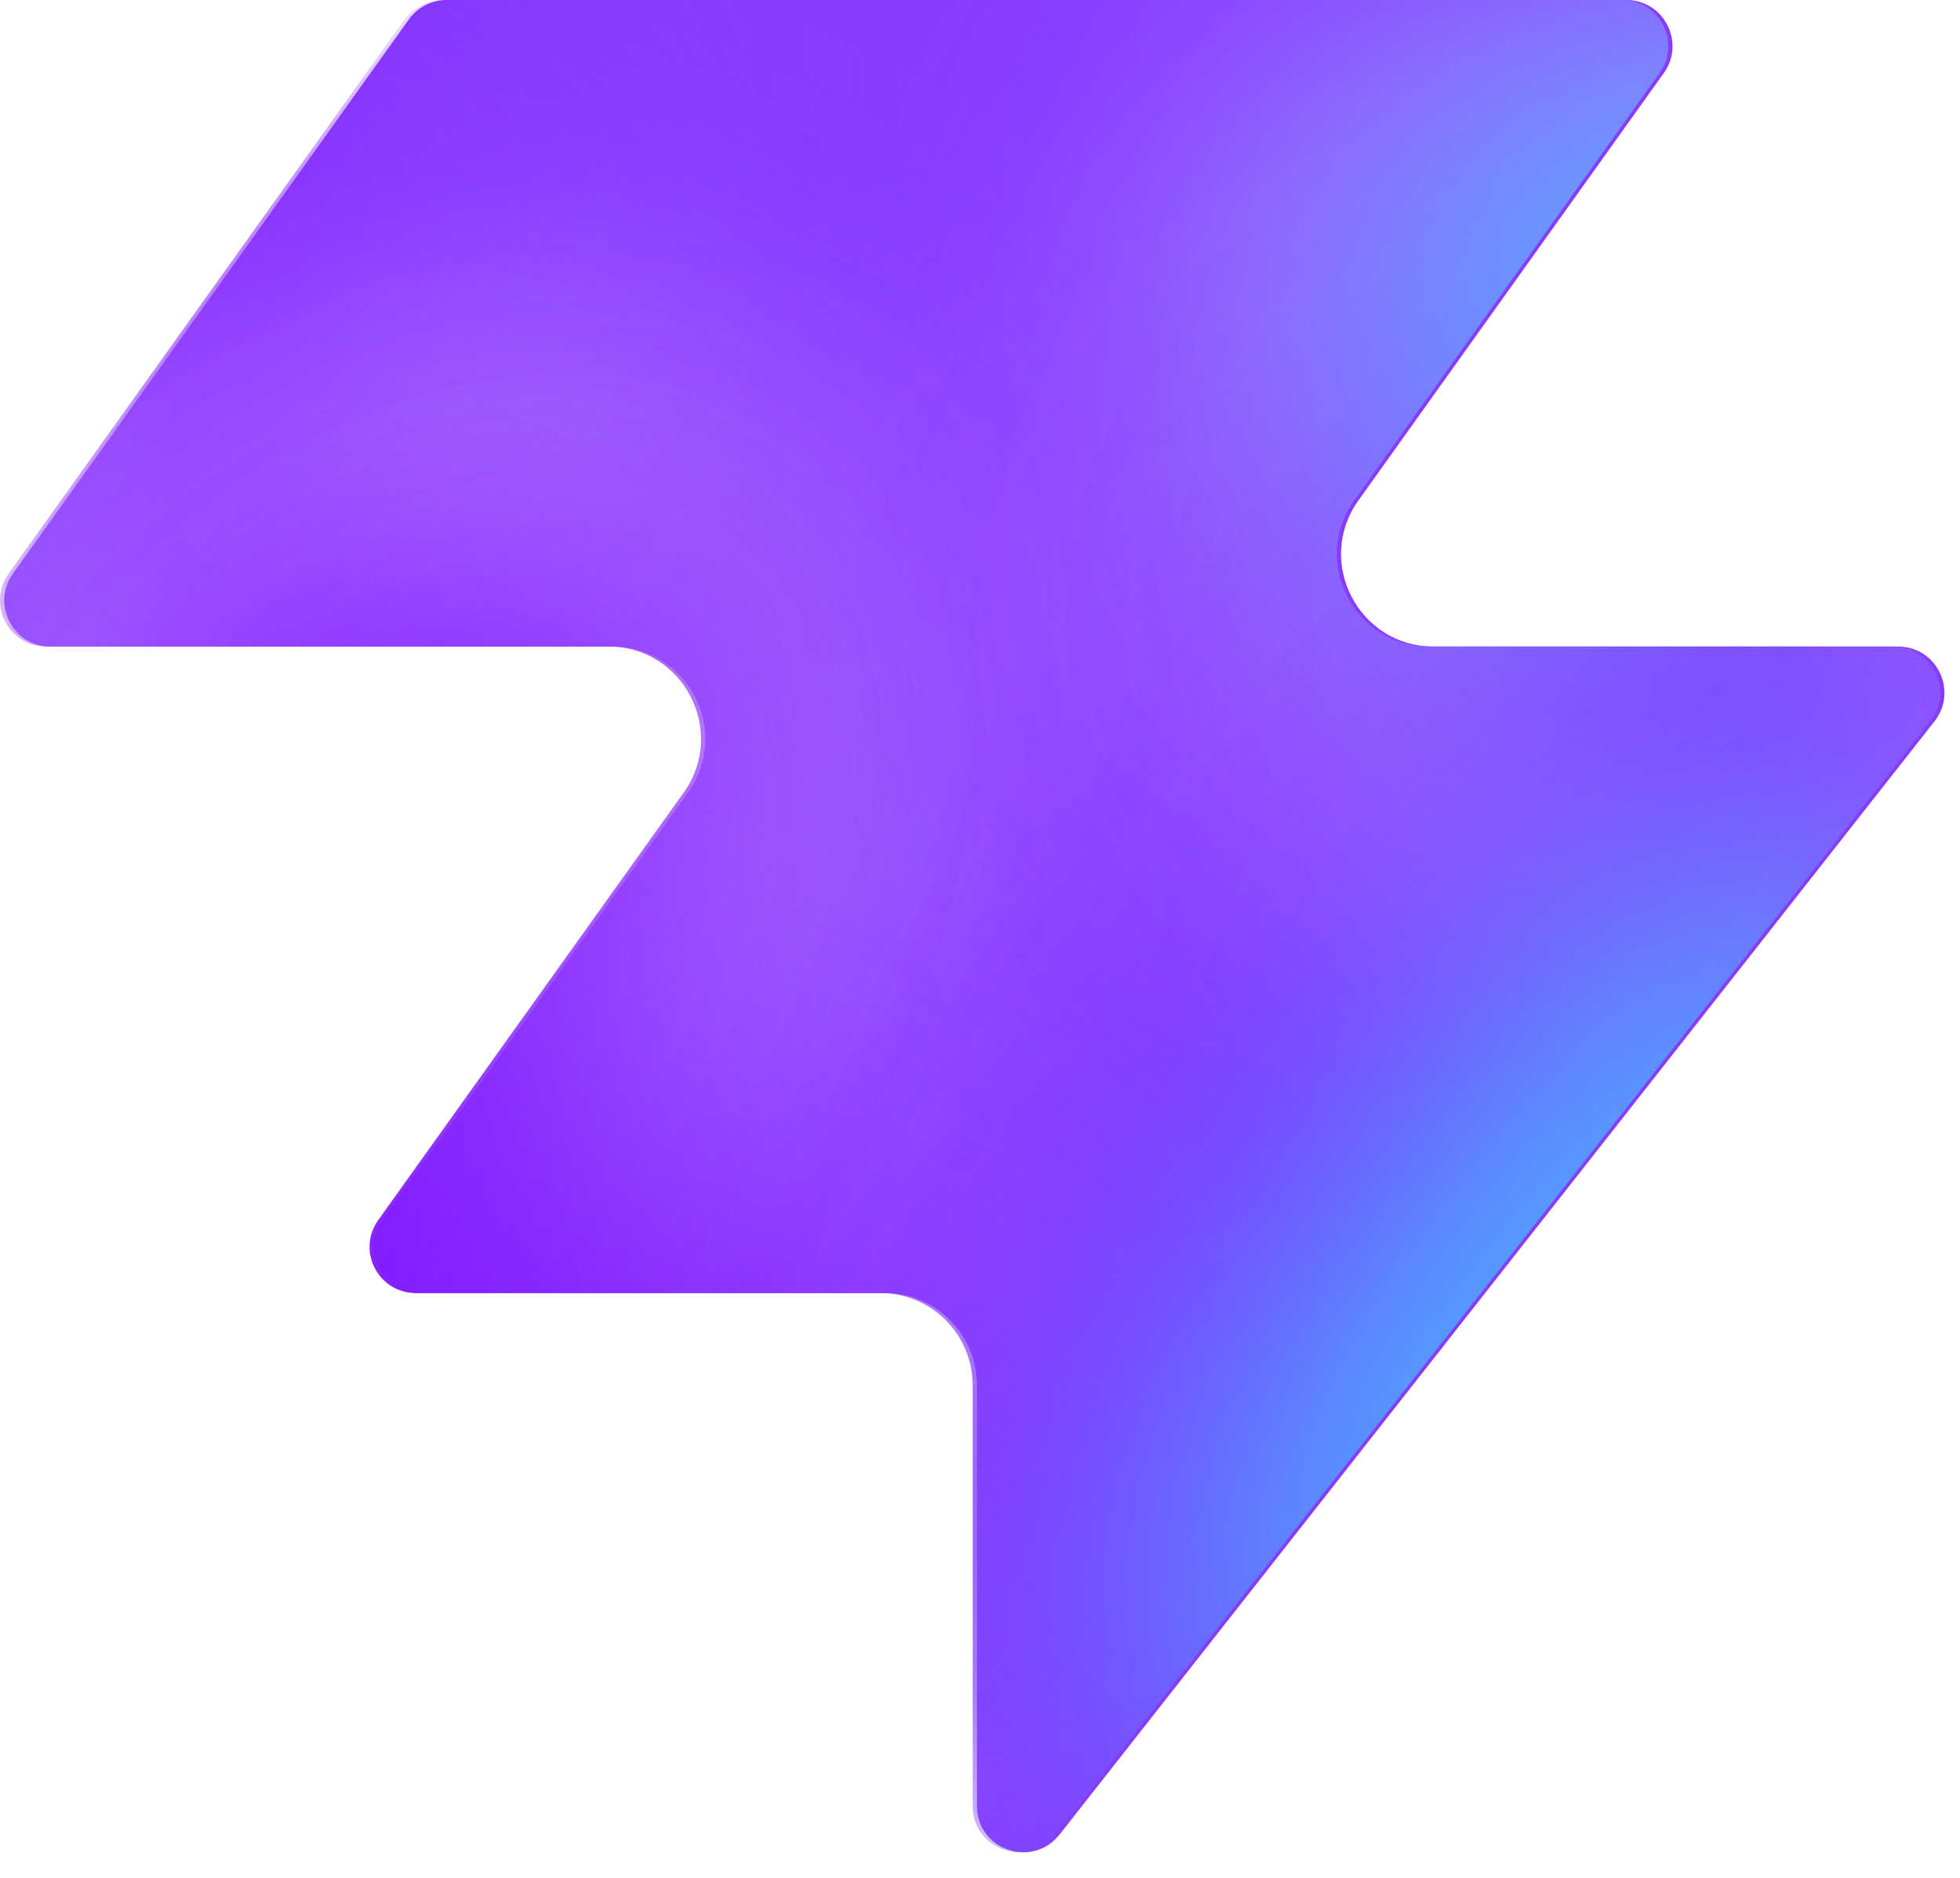
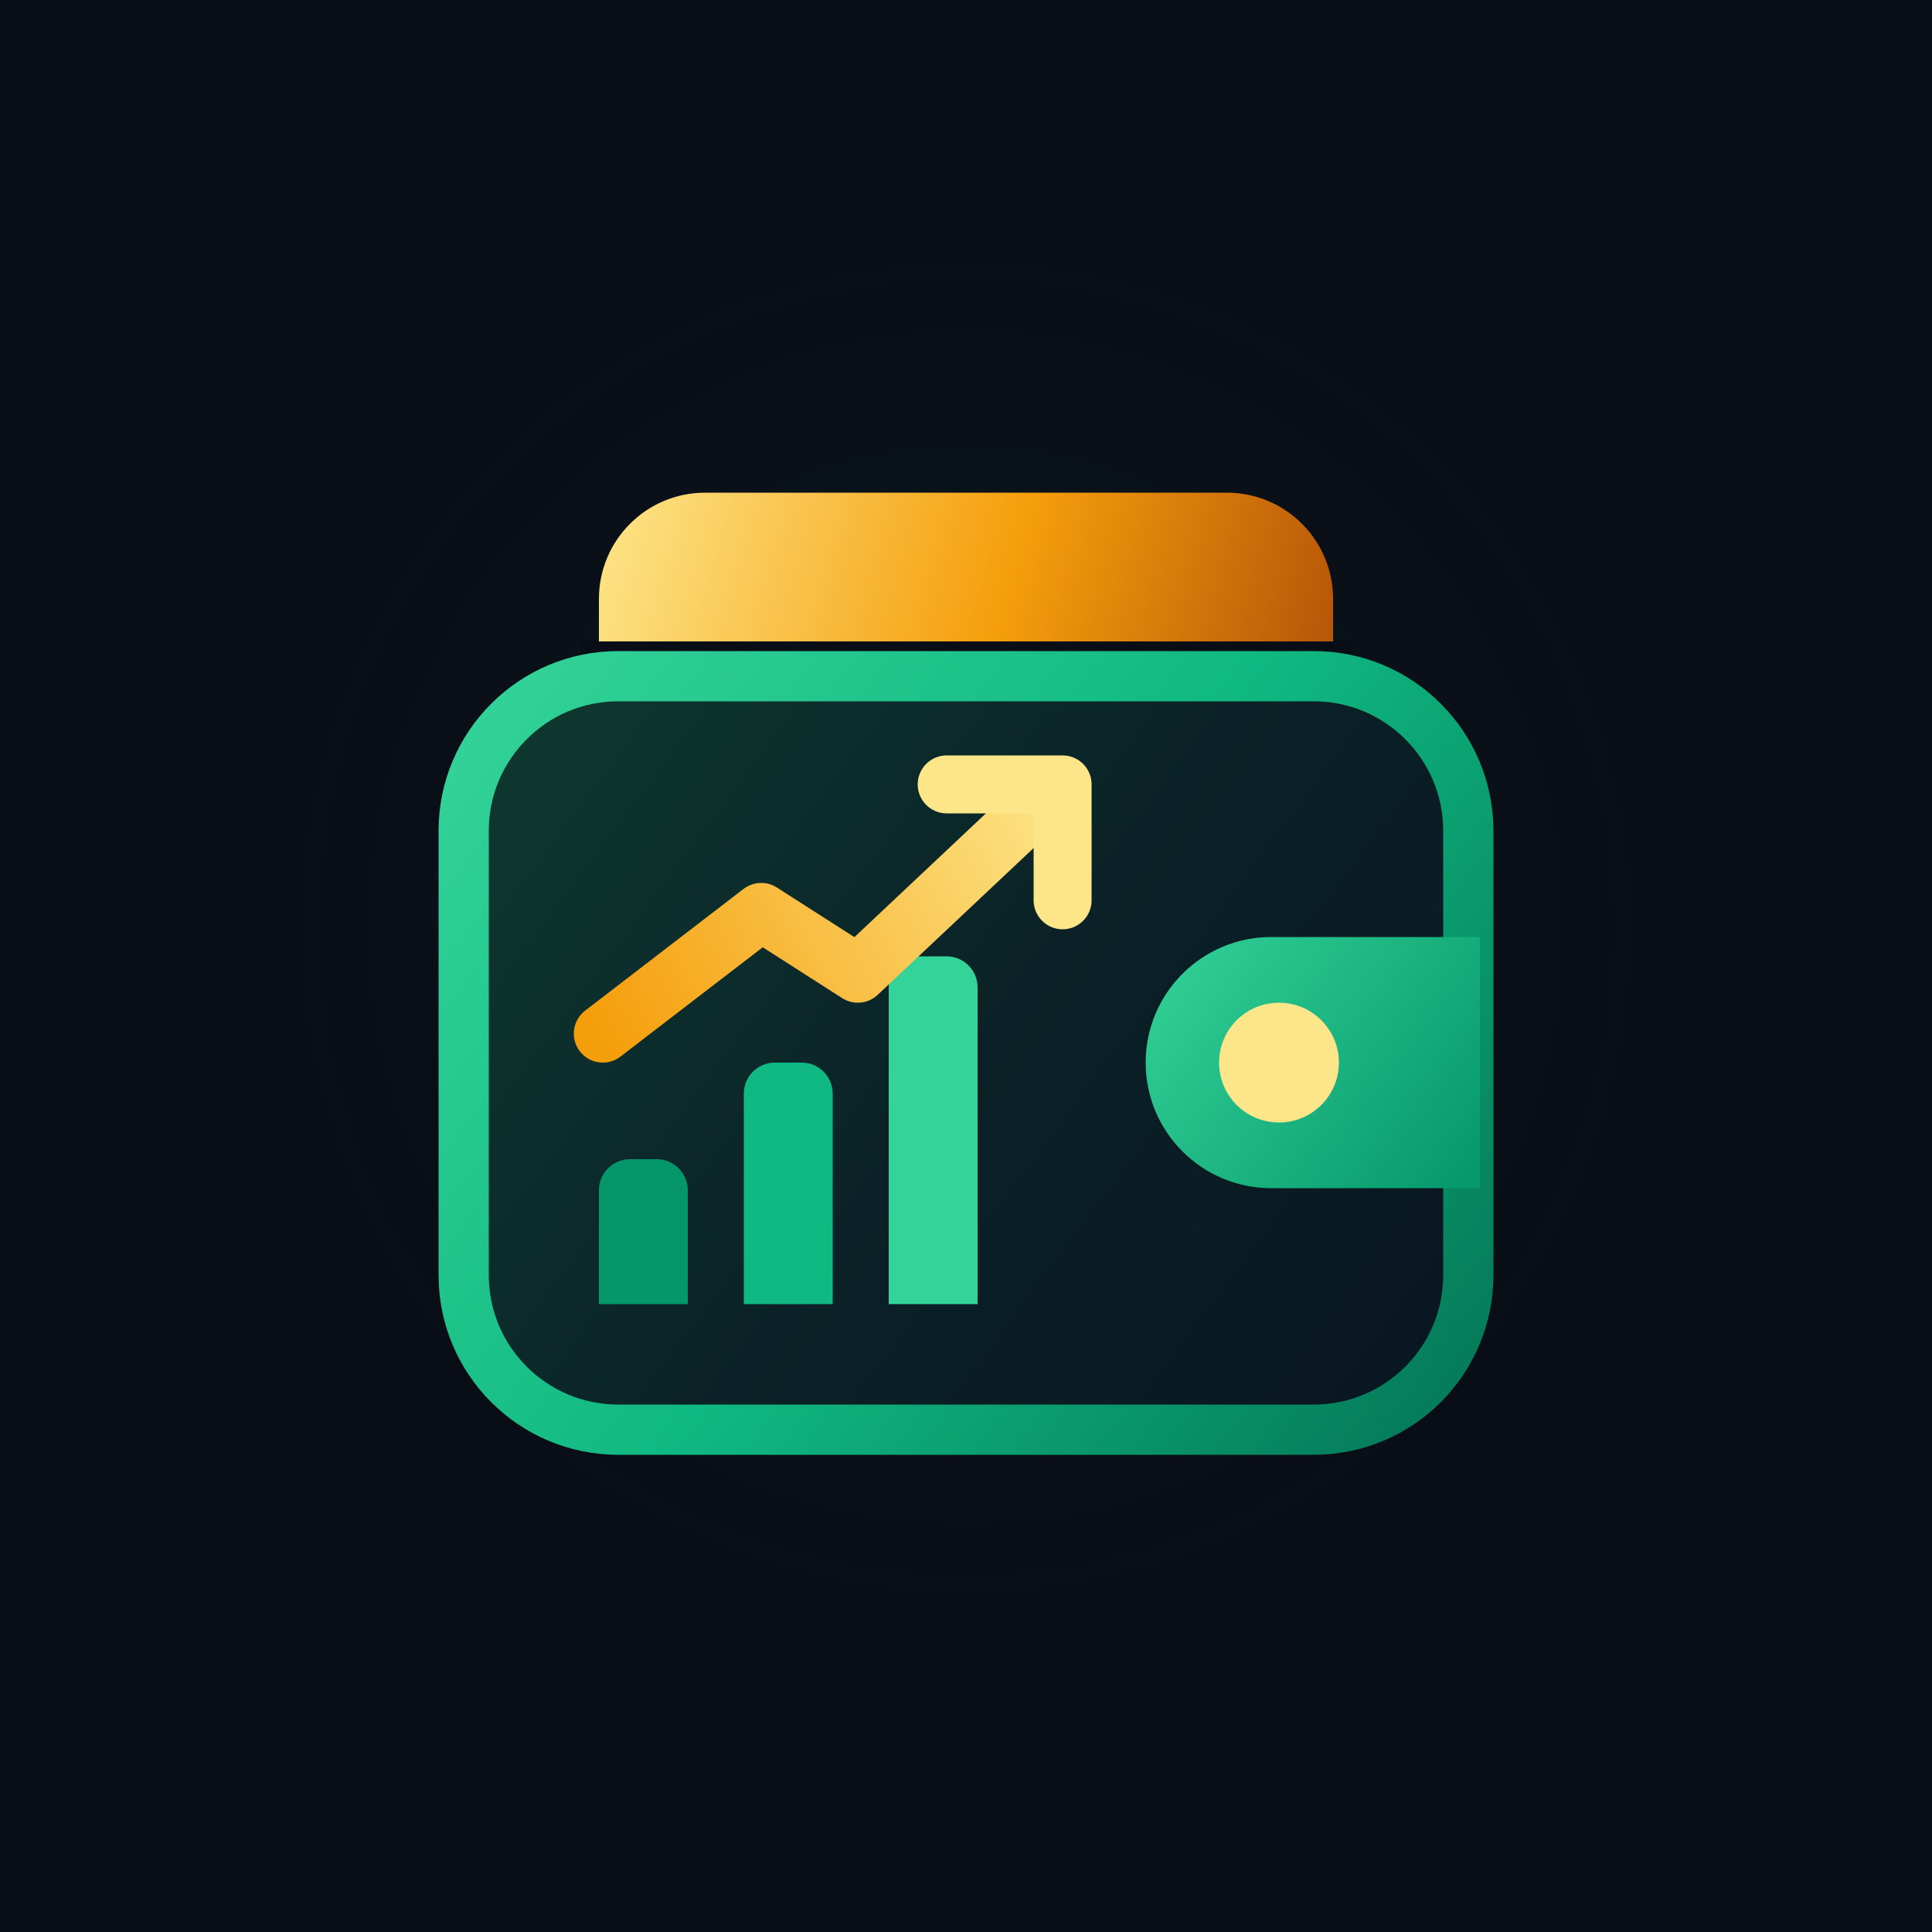
- <svg xmlns="http://www.w3.org/2000/svg" width="48" height="46" fill="none" viewBox="0 0 48 46">
-   <path fill="#863bff" d="M25.946 44.938c-.664.845-2.021.375-2.021-.698V33.937a2.26 2.26 0 0 0-2.262-2.262H10.287c-.92 0-1.456-1.04-.92-1.788l7.48-10.471c1.07-1.497 0-3.578-1.842-3.578H1.237c-.92 0-1.456-1.04-.92-1.788L10.013.474c.214-.297.556-.474.92-.474h28.894c.92 0 1.456 1.04.92 1.788l-7.48 10.471c-1.07 1.498 0 3.579 1.842 3.579h11.377c.943 0 1.473 1.088.89 1.83L25.947 44.94z" style="fill:#863bff;fill:color(display-p3 .525 .23 1);fill-opacity:1" />
-   <mask id="a" width="48" height="46" x="0" y="0" maskUnits="userSpaceOnUse" style="mask-type:alpha">
-     <path fill="#000" d="M25.842 44.938c-.664.844-2.021.375-2.021-.698V33.937a2.26 2.26 0 0 0-2.262-2.262H10.183c-.92 0-1.456-1.04-.92-1.788l7.48-10.471c1.07-1.498 0-3.579-1.842-3.579H1.133c-.92 0-1.456-1.04-.92-1.787L9.91.473c.214-.297.556-.474.92-.474h28.894c.92 0 1.456 1.04.92 1.788l-7.48 10.471c-1.07 1.498 0 3.578 1.842 3.578h11.377c.943 0 1.473 1.088.89 1.832L25.843 44.94z" style="fill:#000;fill-opacity:1" />
-   </mask>
-   <g mask="url(#a)">
-     <g filter="url(#b)">
-       <ellipse cx="5.508" cy="14.704" fill="#ede6ff" rx="5.508" ry="14.704" style="fill:#ede6ff;fill:color(display-p3 .927 .903 1);fill-opacity:1" transform="matrix(.00324 1 1 -.00324 -4.47 31.516)" />
-     </g>
-     <g filter="url(#c)">
-       <ellipse cx="10.399" cy="29.851" fill="#ede6ff" rx="10.399" ry="29.851" style="fill:#ede6ff;fill:color(display-p3 .927 .903 1);fill-opacity:1" transform="matrix(.00324 1 1 -.00324 -39.328 7.883)" />
-     </g>
-     <g filter="url(#d)">
-       <ellipse cx="5.508" cy="30.487" fill="#7e14ff" rx="5.508" ry="30.487" style="fill:#7e14ff;fill:color(display-p3 .492 .077 1);fill-opacity:1" transform="rotate(89.814 -25.913 -14.639)scale(1 -1)" />
-     </g>
-     <g filter="url(#e)">
-       <ellipse cx="5.508" cy="30.599" fill="#7e14ff" rx="5.508" ry="30.599" style="fill:#7e14ff;fill:color(display-p3 .492 .077 1);fill-opacity:1" transform="rotate(89.814 -32.644 -3.334)scale(1 -1)" />
-     </g>
-     <g filter="url(#f)">
-       <ellipse cx="5.508" cy="30.599" fill="#7e14ff" rx="5.508" ry="30.599" style="fill:#7e14ff;fill:color(display-p3 .492 .077 1);fill-opacity:1" transform="matrix(.00324 1 1 -.00324 -34.34 30.47)" />
-     </g>
-     <g filter="url(#g)">
-       <ellipse cx="14.072" cy="22.078" fill="#ede6ff" rx="14.072" ry="22.078" style="fill:#ede6ff;fill:color(display-p3 .927 .903 1);fill-opacity:1" transform="rotate(93.35 24.506 48.493)scale(-1 1)" />
-     </g>
-     <g filter="url(#h)">
-       <ellipse cx="3.47" cy="21.501" fill="#7e14ff" rx="3.47" ry="21.501" style="fill:#7e14ff;fill:color(display-p3 .492 .077 1);fill-opacity:1" transform="rotate(89.009 28.708 47.59)scale(-1 1)" />
-     </g>
-     <g filter="url(#i)">
-       <ellipse cx="3.47" cy="21.501" fill="#7e14ff" rx="3.47" ry="21.501" style="fill:#7e14ff;fill:color(display-p3 .492 .077 1);fill-opacity:1" transform="rotate(89.009 28.708 47.59)scale(-1 1)" />
-     </g>
-     <g filter="url(#j)">
-       <ellipse cx=".387" cy="8.972" fill="#7e14ff" rx="4.407" ry="29.108" style="fill:#7e14ff;fill:color(display-p3 .492 .077 1);fill-opacity:1" transform="rotate(39.51 .387 8.972)" />
-     </g>
-     <g filter="url(#k)">
-       <ellipse cx="47.523" cy="-6.092" fill="#7e14ff" rx="4.407" ry="29.108" style="fill:#7e14ff;fill:color(display-p3 .492 .077 1);fill-opacity:1" transform="rotate(37.892 47.523 -6.092)" />
-     </g>
-     <g filter="url(#l)">
-       <ellipse cx="41.412" cy="6.333" fill="#47bfff" rx="5.971" ry="9.665" style="fill:#47bfff;fill:color(display-p3 .28 .748 1);fill-opacity:1" transform="rotate(37.892 41.412 6.333)" />
-     </g>
-     <g filter="url(#m)">
-       <ellipse cx="-1.879" cy="38.332" fill="#7e14ff" rx="4.407" ry="29.108" style="fill:#7e14ff;fill:color(display-p3 .492 .077 1);fill-opacity:1" transform="rotate(37.892 -1.88 38.332)" />
-     </g>
-     <g filter="url(#n)">
-       <ellipse cx="-1.879" cy="38.332" fill="#7e14ff" rx="4.407" ry="29.108" style="fill:#7e14ff;fill:color(display-p3 .492 .077 1);fill-opacity:1" transform="rotate(37.892 -1.88 38.332)" />
-     </g>
-     <g filter="url(#o)">
-       <ellipse cx="35.651" cy="29.907" fill="#7e14ff" rx="4.407" ry="29.108" style="fill:#7e14ff;fill:color(display-p3 .492 .077 1);fill-opacity:1" transform="rotate(37.892 35.651 29.907)" />
-     </g>
-     <g filter="url(#p)">
-       <ellipse cx="38.418" cy="32.4" fill="#47bfff" rx="5.971" ry="15.297" style="fill:#47bfff;fill:color(display-p3 .28 .748 1);fill-opacity:1" transform="rotate(37.892 38.418 32.4)" />
-     </g>
-   </g>
+ <svg xmlns="http://www.w3.org/2000/svg" viewBox="0 0 100 100" fill="none">
  <defs>
-     <filter id="b" width="60.045" height="41.654" x="-19.77" y="16.149" color-interpolation-filters="sRGB" filterUnits="userSpaceOnUse">
-       <feFlood flood-opacity="0" result="BackgroundImageFix" />
-       <feBlend in="SourceGraphic" in2="BackgroundImageFix" result="shape" />
-       <feGaussianBlur result="effect1_foregroundBlur_2002_17158" stdDeviation="7.659" />
-     </filter>
-     <filter id="c" width="90.34" height="51.437" x="-54.613" y="-7.533" color-interpolation-filters="sRGB" filterUnits="userSpaceOnUse">
-       <feFlood flood-opacity="0" result="BackgroundImageFix" />
-       <feBlend in="SourceGraphic" in2="BackgroundImageFix" result="shape" />
-       <feGaussianBlur result="effect1_foregroundBlur_2002_17158" stdDeviation="7.659" />
-     </filter>
-     <filter id="d" width="79.355" height="29.4" x="-49.64" y="2.03" color-interpolation-filters="sRGB" filterUnits="userSpaceOnUse">
-       <feFlood flood-opacity="0" result="BackgroundImageFix" />
-       <feBlend in="SourceGraphic" in2="BackgroundImageFix" result="shape" />
-       <feGaussianBlur result="effect1_foregroundBlur_2002_17158" stdDeviation="4.596" />
-     </filter>
-     <filter id="e" width="79.579" height="29.4" x="-45.045" y="20.029" color-interpolation-filters="sRGB" filterUnits="userSpaceOnUse">
-       <feFlood flood-opacity="0" result="BackgroundImageFix" />
-       <feBlend in="SourceGraphic" in2="BackgroundImageFix" result="shape" />
-       <feGaussianBlur result="effect1_foregroundBlur_2002_17158" stdDeviation="4.596" />
-     </filter>
-     <filter id="f" width="79.579" height="29.4" x="-43.513" y="21.178" color-interpolation-filters="sRGB" filterUnits="userSpaceOnUse">
-       <feFlood flood-opacity="0" result="BackgroundImageFix" />
-       <feBlend in="SourceGraphic" in2="BackgroundImageFix" result="shape" />
-       <feGaussianBlur result="effect1_foregroundBlur_2002_17158" stdDeviation="4.596" />
-     </filter>
-     <filter id="g" width="74.749" height="58.852" x="15.756" y="-17.901" color-interpolation-filters="sRGB" filterUnits="userSpaceOnUse">
-       <feFlood flood-opacity="0" result="BackgroundImageFix" />
-       <feBlend in="SourceGraphic" in2="BackgroundImageFix" result="shape" />
-       <feGaussianBlur result="effect1_foregroundBlur_2002_17158" stdDeviation="7.659" />
-     </filter>
-     <filter id="h" width="61.377" height="25.362" x="23.548" y="2.284" color-interpolation-filters="sRGB" filterUnits="userSpaceOnUse">
-       <feFlood flood-opacity="0" result="BackgroundImageFix" />
-       <feBlend in="SourceGraphic" in2="BackgroundImageFix" result="shape" />
-       <feGaussianBlur result="effect1_foregroundBlur_2002_17158" stdDeviation="4.596" />
-     </filter>
-     <filter id="i" width="61.377" height="25.362" x="23.548" y="2.284" color-interpolation-filters="sRGB" filterUnits="userSpaceOnUse">
-       <feFlood flood-opacity="0" result="BackgroundImageFix" />
-       <feBlend in="SourceGraphic" in2="BackgroundImageFix" result="shape" />
-       <feGaussianBlur result="effect1_foregroundBlur_2002_17158" stdDeviation="4.596" />
-     </filter>
-     <filter id="j" width="56.045" height="63.649" x="-27.636" y="-22.853" color-interpolation-filters="sRGB" filterUnits="userSpaceOnUse">
-       <feFlood flood-opacity="0" result="BackgroundImageFix" />
-       <feBlend in="SourceGraphic" in2="BackgroundImageFix" result="shape" />
-       <feGaussianBlur result="effect1_foregroundBlur_2002_17158" stdDeviation="4.596" />
-     </filter>
-     <filter id="k" width="54.814" height="64.646" x="20.116" y="-38.415" color-interpolation-filters="sRGB" filterUnits="userSpaceOnUse">
-       <feFlood flood-opacity="0" result="BackgroundImageFix" />
-       <feBlend in="SourceGraphic" in2="BackgroundImageFix" result="shape" />
-       <feGaussianBlur result="effect1_foregroundBlur_2002_17158" stdDeviation="4.596" />
-     </filter>
-     <filter id="l" width="33.541" height="35.313" x="24.641" y="-11.323" color-interpolation-filters="sRGB" filterUnits="userSpaceOnUse">
-       <feFlood flood-opacity="0" result="BackgroundImageFix" />
-       <feBlend in="SourceGraphic" in2="BackgroundImageFix" result="shape" />
-       <feGaussianBlur result="effect1_foregroundBlur_2002_17158" stdDeviation="4.596" />
-     </filter>
-     <filter id="m" width="54.814" height="64.646" x="-29.286" y="6.009" color-interpolation-filters="sRGB" filterUnits="userSpaceOnUse">
-       <feFlood flood-opacity="0" result="BackgroundImageFix" />
-       <feBlend in="SourceGraphic" in2="BackgroundImageFix" result="shape" />
-       <feGaussianBlur result="effect1_foregroundBlur_2002_17158" stdDeviation="4.596" />
-     </filter>
-     <filter id="n" width="54.814" height="64.646" x="-29.286" y="6.009" color-interpolation-filters="sRGB" filterUnits="userSpaceOnUse">
-       <feFlood flood-opacity="0" result="BackgroundImageFix" />
-       <feBlend in="SourceGraphic" in2="BackgroundImageFix" result="shape" />
-       <feGaussianBlur result="effect1_foregroundBlur_2002_17158" stdDeviation="4.596" />
-     </filter>
-     <filter id="o" width="54.814" height="64.646" x="8.244" y="-2.416" color-interpolation-filters="sRGB" filterUnits="userSpaceOnUse">
-       <feFlood flood-opacity="0" result="BackgroundImageFix" />
-       <feBlend in="SourceGraphic" in2="BackgroundImageFix" result="shape" />
-       <feGaussianBlur result="effect1_foregroundBlur_2002_17158" stdDeviation="4.596" />
-     </filter>
-     <filter id="p" width="39.409" height="43.623" x="18.713" y="10.588" color-interpolation-filters="sRGB" filterUnits="userSpaceOnUse">
-       <feFlood flood-opacity="0" result="BackgroundImageFix" />
-       <feBlend in="SourceGraphic" in2="BackgroundImageFix" result="shape" />
-       <feGaussianBlur result="effect1_foregroundBlur_2002_17158" stdDeviation="4.596" />
-     </filter>
+     <radialGradient id="slFavAura" cx="50" cy="48" r="38" gradientUnits="userSpaceOnUse">
+       <stop offset="0%" stop-color="#10b981" stop-opacity="0.18" />
+       <stop offset="100%" stop-color="#090d16" stop-opacity="0" />
+     </radialGradient>
+     <linearGradient id="slFavGold" x1="31" y1="25.5" x2="69" y2="36" gradientUnits="userSpaceOnUse">
+       <stop offset="0%" stop-color="#fde68a" />
+       <stop offset="55%" stop-color="#f59e0b" />
+       <stop offset="100%" stop-color="#b45309" />
+     </linearGradient>
+     <linearGradient id="slFavWallet" x1="24" y1="35" x2="76" y2="74" gradientUnits="userSpaceOnUse">
+       <stop offset="0%" stop-color="#0f3a31" />
+       <stop offset="55%" stop-color="#0a2026" />
+       <stop offset="100%" stop-color="#091521" />
+     </linearGradient>
+     <linearGradient id="slFavStroke" x1="24" y1="35" x2="76" y2="74" gradientUnits="userSpaceOnUse">
+       <stop offset="0%" stop-color="#34d399" />
+       <stop offset="50%" stop-color="#10b981" />
+       <stop offset="100%" stop-color="#047857" />
+     </linearGradient>
+     <linearGradient id="slFavArrow" x1="31" y1="53.5" x2="55" y2="40.5" gradientUnits="userSpaceOnUse">
+       <stop offset="0%" stop-color="#f59e0b" />
+       <stop offset="100%" stop-color="#fde68a" />
+     </linearGradient>
+     <linearGradient id="slFavClasp" x1="59.3" y1="48.5" x2="76.6" y2="61.5" gradientUnits="userSpaceOnUse">
+       <stop offset="0%" stop-color="#34d399" />
+       <stop offset="100%" stop-color="#059669" />
+     </linearGradient>
  </defs>
+   <rect x="0" y="0" width="100" height="100" fill="#090d16" />
+   <circle cx="50" cy="48" r="38" fill="url(#slFavAura)" />
+   <path d="M31 36V31C31 27.96 33.46 25.5 36.5 25.5H63.5C66.54 25.5 69 27.96 69 31V36H31Z" fill="url(#slFavGold)" />
+   <rect x="30" y="33.2" width="40" height="2.4" fill="#090d16" />
+   <rect x="24" y="35" width="52" height="39" rx="8" fill="url(#slFavWallet)" stroke="url(#slFavStroke)" stroke-width="2.6" />
+   <path d="M32.6 60H34C34.88 60 35.6 60.72 35.6 61.6V67.5H31V61.6C31 60.72 31.72 60 32.6 60Z" fill="#059669" />
+   <path d="M40.1 55H41.5C42.38 55 43.1 55.72 43.1 56.6V67.5H38.5V56.6C38.5 55.72 39.22 55 40.1 55Z" fill="#10b981" />
+   <path d="M47.6 49.5H49C49.88 49.5 50.6 50.22 50.6 51.1V67.5H46V51.1C46 50.22 46.72 49.5 47.6 49.5Z" fill="#34d399" />
+   <path d="M31.2 53.5L39.4 47.2L44.4 50.4L54.6 40.8" stroke="url(#slFavArrow)" stroke-width="3" stroke-linecap="round" stroke-linejoin="round" />
+   <path d="M49 40.6H55V46.6" stroke="#fde68a" stroke-width="3" stroke-linecap="round" stroke-linejoin="round" />
+   <path d="M65.8 48.5H76.6V61.5H65.8C62.21 61.5 59.3 58.59 59.3 55C59.3 51.41 62.21 48.5 65.8 48.5Z" fill="url(#slFavClasp)" />
+   <circle cx="66.2" cy="55" r="3.1" fill="#fde68a" />
</svg>
